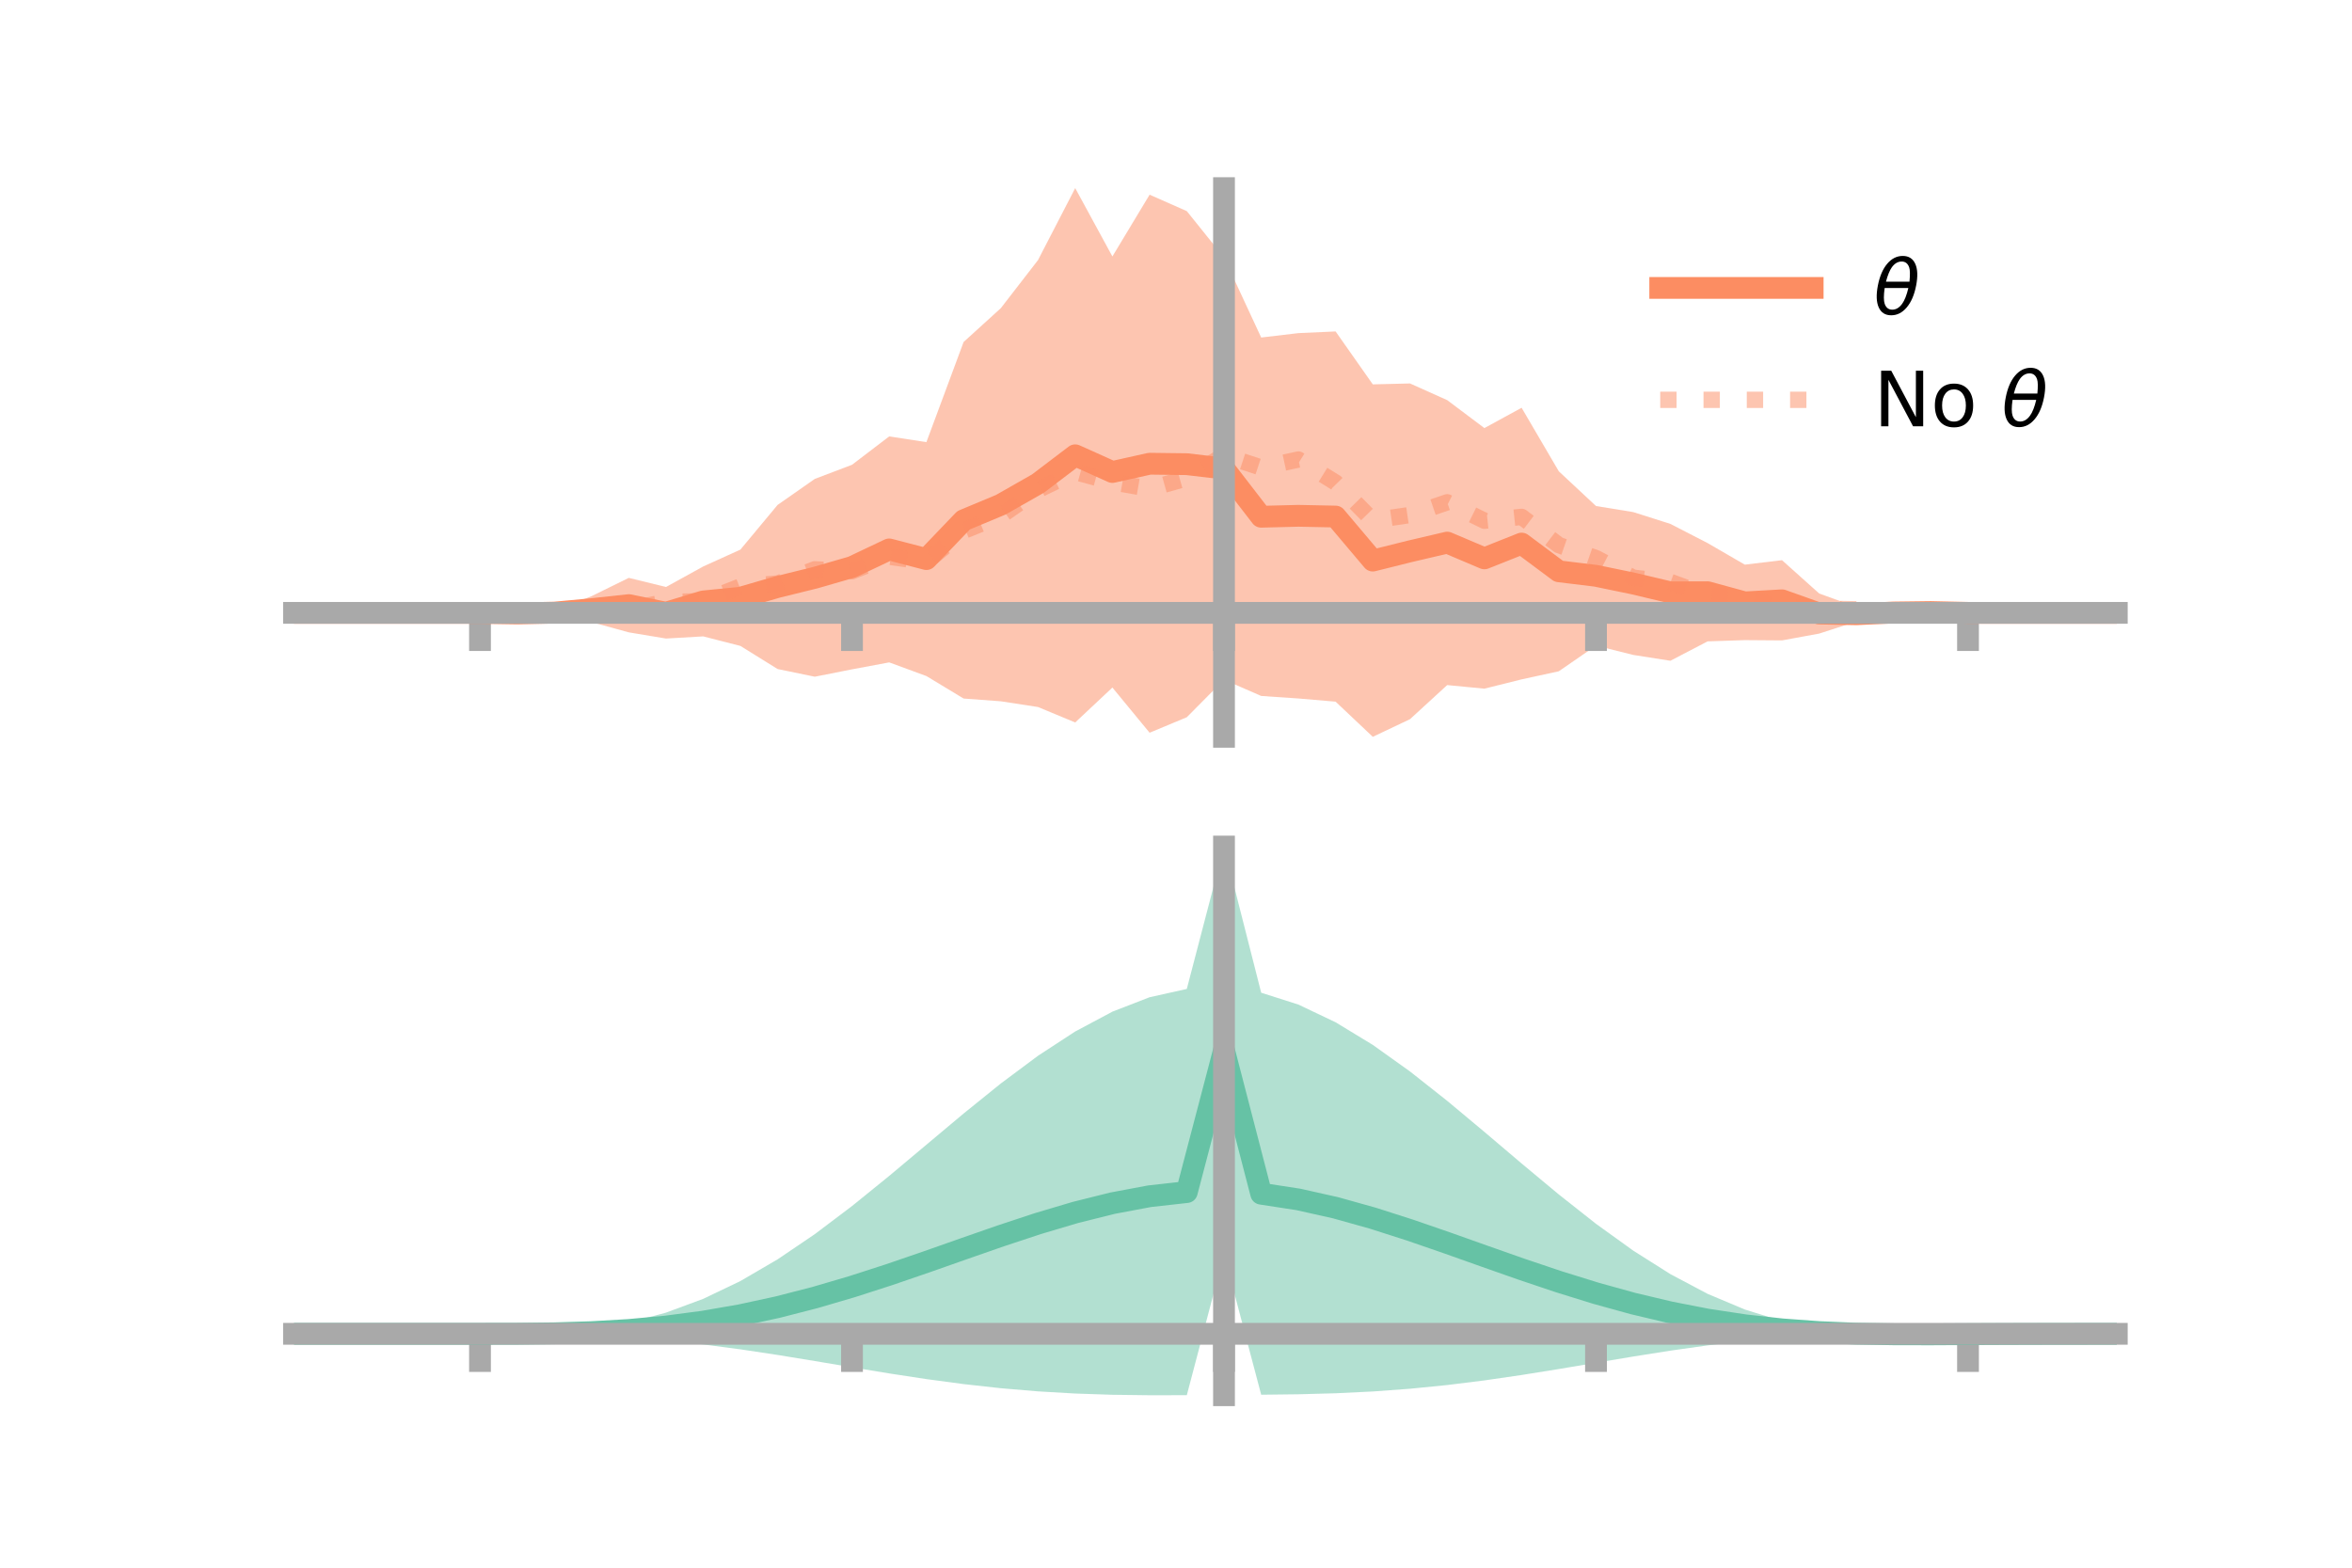
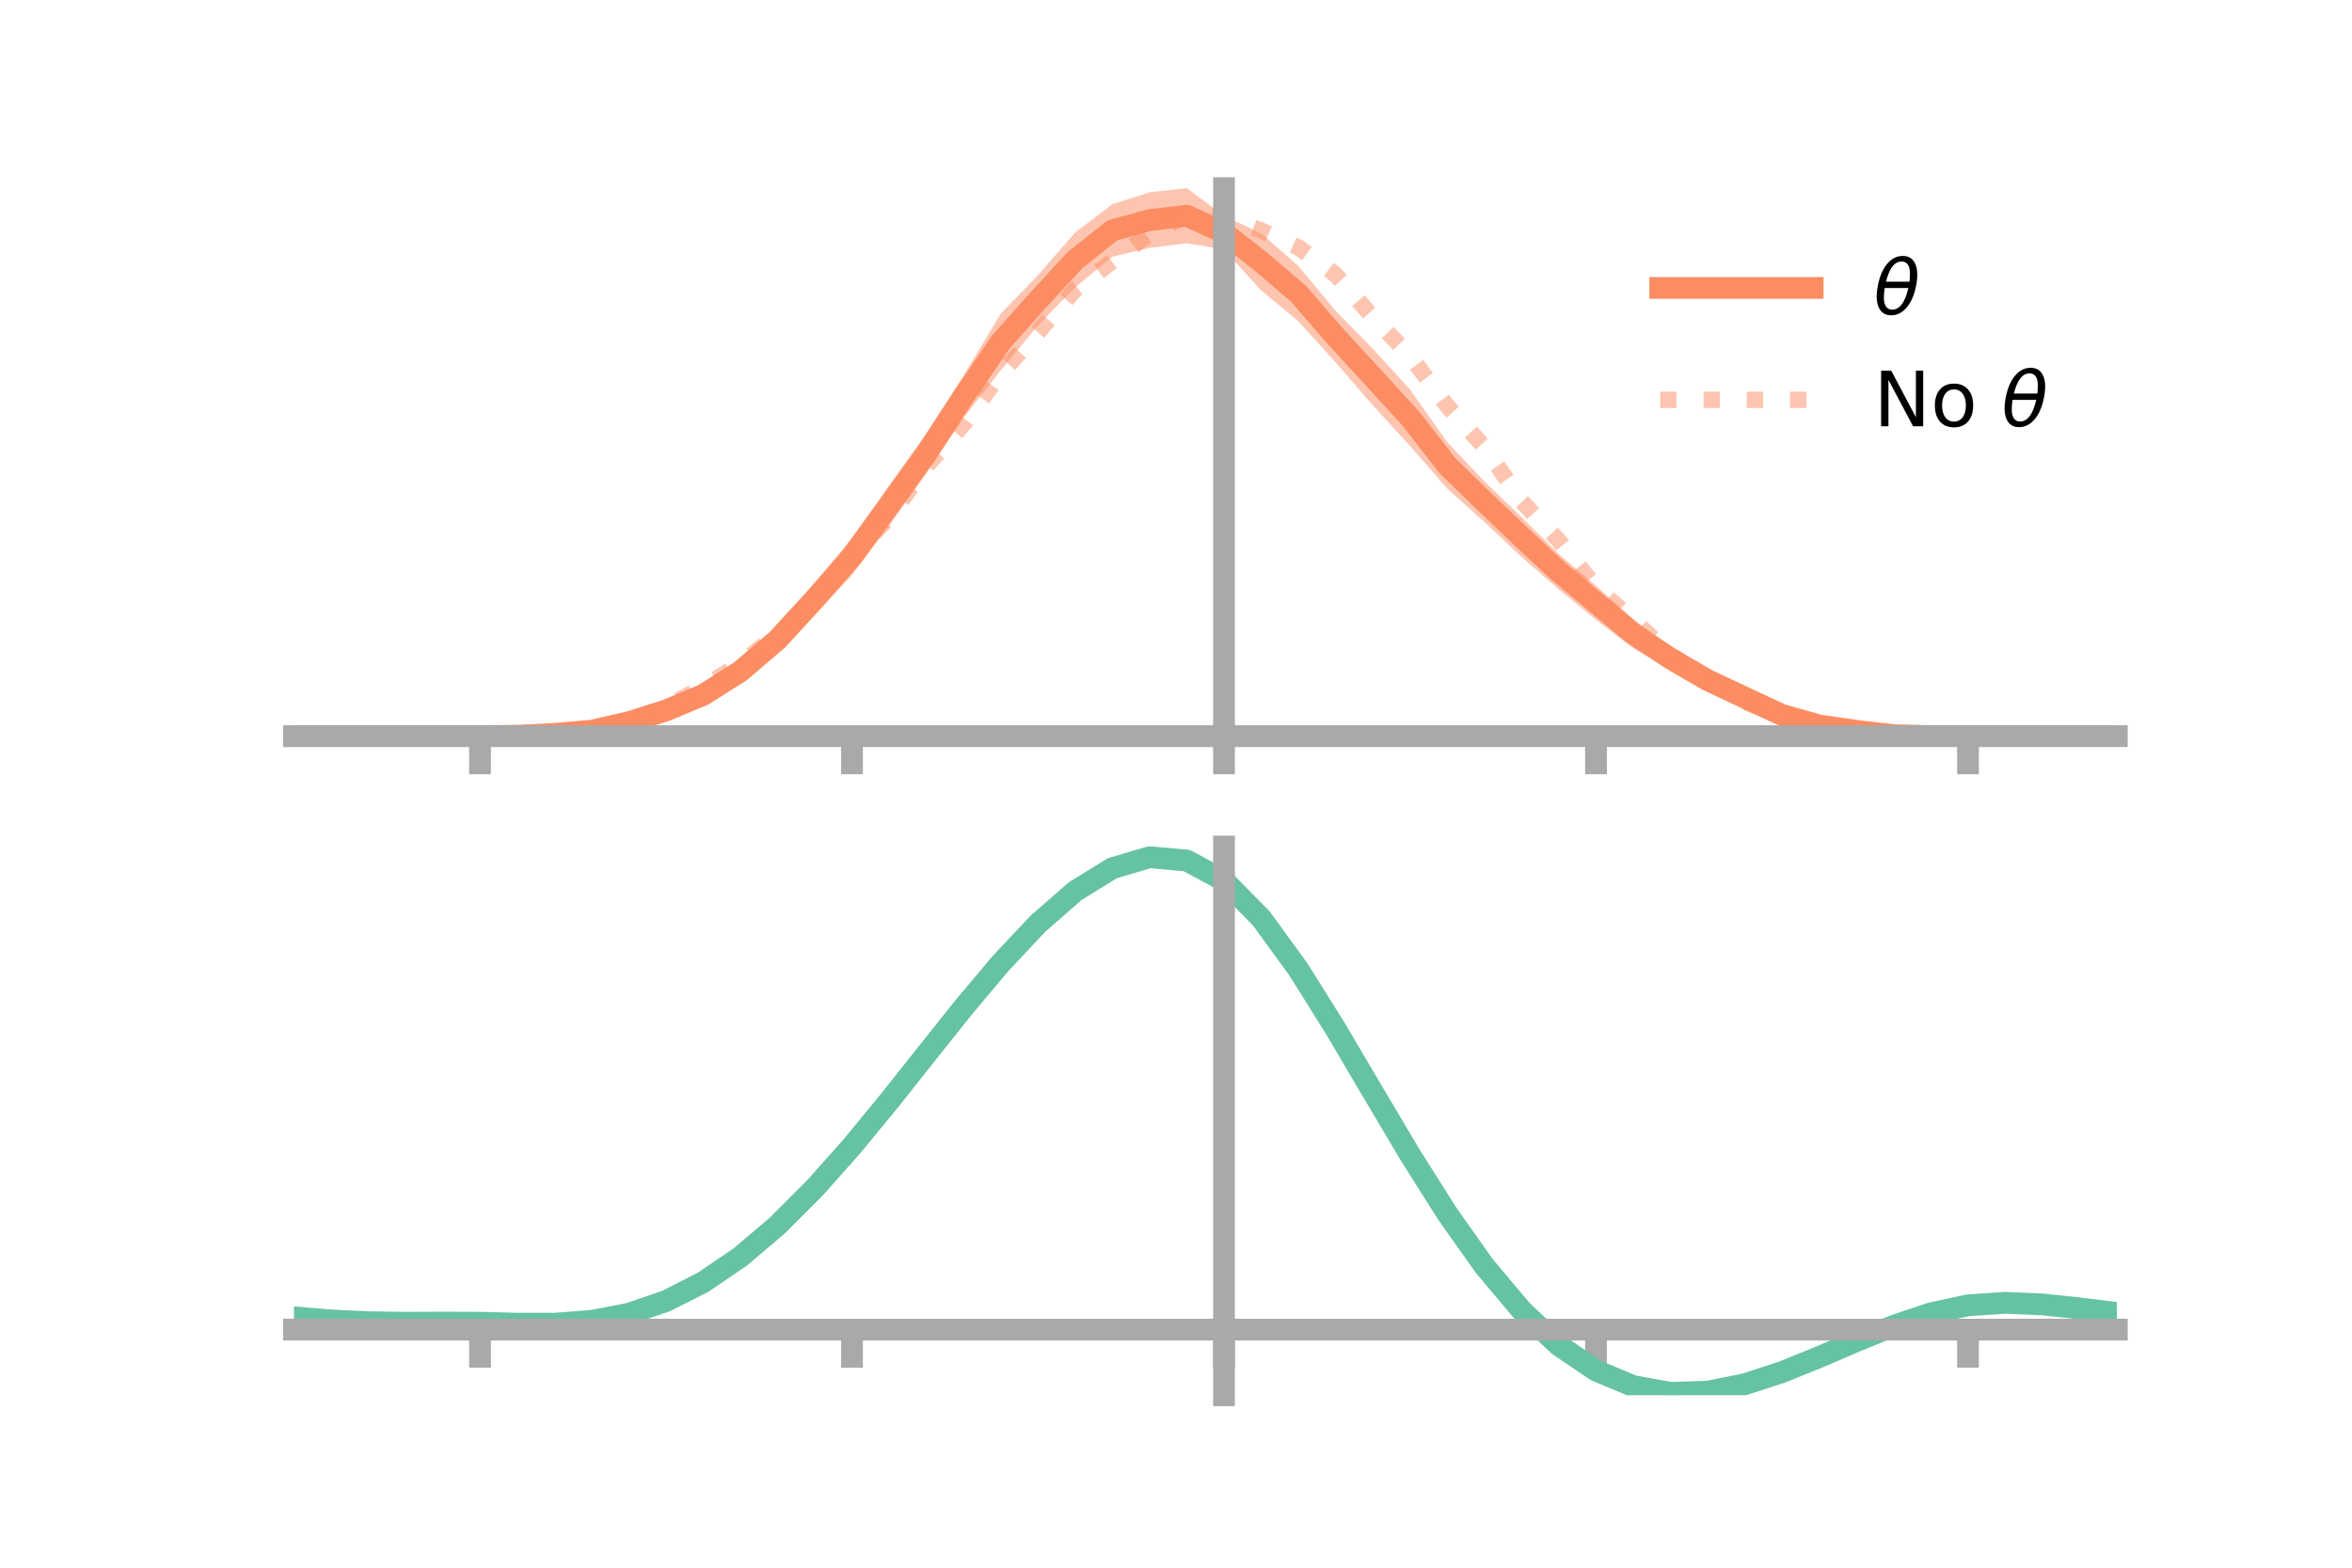
<svg xmlns="http://www.w3.org/2000/svg" xmlns:xlink="http://www.w3.org/1999/xlink" height="144pt" version="1.1" viewBox="0 0 216 144" width="216pt">
  <defs>
    <style type="text/css">*{stroke-linecap:butt;stroke-linejoin:round;}</style>
  </defs>
  <g id="figure_1">
    <g id="patch_1">
      <path d="M 0 144  L 216 144  L 216 0  L 0 0  z " style="fill:none;" />
    </g>
    <g id="axes_1">
      <g id="patch_2">
        <path d="M 27 67.68  L 194.4 67.68  L 194.4 17.28  L 27 17.28  z " style="fill:none;" />
      </g>
      <g id="PolyCollection_1">
-         <path clip-path="url(#p35b245cfb8)" d="M 27 56.294  L 27 56.294  L 30.416 56.294  L 33.833 56.294  L 37.249 56.294  L 40.665 56.294  L 44.082 56.294  L 47.498 55.97  L 50.914 56.107  L 54.331 54.758  L 57.747 53.08  L 61.163 53.918  L 64.58 52.034  L 67.996 50.484  L 71.412 46.379  L 74.829 43.99  L 78.245 42.692  L 81.661 40.087  L 85.078 40.613  L 88.494 31.415  L 91.91 28.309  L 95.327 23.891  L 98.743 17.28  L 102.159 23.557  L 105.576 17.884  L 108.992 19.392  L 112.408 23.647  L 115.824 31.003  L 119.241 30.598  L 122.657 30.445  L 126.073 35.307  L 129.49 35.222  L 132.906 36.754  L 136.322 39.322  L 139.739 37.455  L 143.155 43.291  L 146.571 46.481  L 149.988 47.037  L 153.404 48.124  L 156.82 49.884  L 160.237 51.866  L 163.653 51.456  L 167.069 54.516  L 170.486 55.758  L 173.902 55.908  L 177.318 55.676  L 180.735 56.294  L 184.151 56.294  L 187.567 56.294  L 190.984 56.294  L 194.4 56.294  L 194.4 56.294  L 194.4 56.294  L 190.984 56.294  L 187.567 56.294  L 184.151 56.294  L 180.735 56.294  L 177.318 56.759  L 173.902 56.612  L 170.486 57.089  L 167.069 58.198  L 163.653 58.824  L 160.237 58.798  L 156.82 58.913  L 153.404 60.694  L 149.988 60.158  L 146.571 59.303  L 143.155 61.66  L 139.739 62.404  L 136.322 63.257  L 132.906 62.928  L 129.49 66.06  L 126.073 67.68  L 122.657 64.451  L 119.241 64.159  L 115.824 63.927  L 112.408 62.434  L 108.992 65.882  L 105.576 67.305  L 102.159 63.155  L 98.743 66.362  L 95.327 64.943  L 91.91 64.417  L 88.494 64.164  L 85.078 62.098  L 81.661 60.844  L 78.245 61.482  L 74.829 62.159  L 71.412 61.454  L 67.996 59.331  L 64.58 58.455  L 61.163 58.653  L 57.747 58.085  L 54.331 57.147  L 50.914 56.435  L 47.498 56.728  L 44.082 56.294  L 40.665 56.294  L 37.249 56.294  L 33.833 56.294  L 30.416 56.294  L 27 56.294  z " style="fill:#fc8d62;fill-opacity:0.5;" />
+         <path clip-path="url(#p8cae2760f7)" d="M 27 67.619  L 27 67.619  L 30.416 67.619  L 33.833 67.619  L 37.249 67.619  L 40.665 67.619  L 44.082 67.618  L 47.498 67.522  L 50.914 67.272  L 54.331 66.878  L 57.747 65.952  L 61.163 64.745  L 64.58 63.175  L 67.996 60.827  L 71.412 57.785  L 74.829 53.597  L 78.245 49.394  L 81.661 44.553  L 85.078 39.811  L 88.494 34.475  L 91.91 28.806  L 95.327 25.274  L 98.743 21.354  L 102.159 18.745  L 105.576 17.663  L 108.992 17.28  L 112.408 19.828  L 115.824 21.438  L 119.241 24.441  L 122.657 28.547  L 126.073 32.022  L 129.49 35.771  L 132.906 40.613  L 136.322 44.212  L 139.739 47.502  L 143.155 50.889  L 146.571 53.796  L 149.988 56.868  L 153.404 59.484  L 156.82 61.554  L 160.237 63.435  L 163.653 65.138  L 167.069 66.227  L 170.486 66.884  L 173.902 67.381  L 177.318 67.553  L 180.735 67.619  L 184.151 67.619  L 187.567 67.619  L 190.984 67.619  L 194.4 67.619  L 194.4 67.619  L 194.4 67.619  L 190.984 67.619  L 187.567 67.619  L 184.151 67.619  L 180.735 67.619  L 177.318 67.68  L 173.902 67.676  L 170.486 67.388  L 167.069 67.043  L 163.653 66.206  L 160.237 64.728  L 156.82 63.392  L 153.404 61.492  L 149.988 59.544  L 146.571 56.931  L 143.155 54.139  L 139.739 51.167  L 136.322 47.948  L 132.906 44.884  L 129.49 40.956  L 126.073 37.233  L 122.657 33.289  L 119.241 29.513  L 115.824 26.675  L 112.408 22.917  L 108.992 22.349  L 105.576 22.77  L 102.159 23.581  L 98.743 26.394  L 95.327 29.888  L 91.91 34.02  L 88.494 38.374  L 85.078 43.483  L 81.661 48.285  L 78.245 52.829  L 74.829 56.443  L 71.412 59.709  L 67.996 62.504  L 64.58 64.48  L 61.163 65.776  L 57.747 66.73  L 54.331 67.361  L 50.914 67.559  L 47.498 67.642  L 44.082 67.619  L 40.665 67.619  L 37.249 67.619  L 33.833 67.619  L 30.416 67.619  L 27 67.619  z " style="fill:#fc8d62;fill-opacity:0.5;" />
      </g>
      <g id="matplotlib.axis_1">
        <g id="xtick_1">
          <g id="line2d_1">
            <defs>
-               <path d="M 0 0  L 0 3.5  " id="me828ffd97d" style="stroke:#a9a9a9;stroke-width:2;" />
+               <path d="M 0 0  L 0 3.5  " id="m35d97a2d5f" style="stroke:#a9a9a9;stroke-width:2;" />
            </defs>
            <g>
-               <use style="fill:#a9a9a9;stroke:#a9a9a9;stroke-width:2;" x="44.082" xlink:href="#me828ffd97d" y="56.294" />
+               <use style="fill:#a9a9a9;stroke:#a9a9a9;stroke-width:2;" x="44.082" xlink:href="#m35d97a2d5f" y="67.619" />
            </g>
          </g>
        </g>
        <g id="xtick_2">
          <g id="line2d_2">
            <g>
-               <use style="fill:#a9a9a9;stroke:#a9a9a9;stroke-width:2;" x="78.245" xlink:href="#me828ffd97d" y="56.294" />
+               <use style="fill:#a9a9a9;stroke:#a9a9a9;stroke-width:2;" x="78.245" xlink:href="#m35d97a2d5f" y="67.619" />
            </g>
          </g>
        </g>
        <g id="xtick_3">
          <g id="line2d_3">
            <g>
-               <use style="fill:#a9a9a9;stroke:#a9a9a9;stroke-width:2;" x="112.408" xlink:href="#me828ffd97d" y="56.294" />
+               <use style="fill:#a9a9a9;stroke:#a9a9a9;stroke-width:2;" x="112.408" xlink:href="#m35d97a2d5f" y="67.619" />
            </g>
          </g>
        </g>
        <g id="xtick_4">
          <g id="line2d_4">
            <g>
-               <use style="fill:#a9a9a9;stroke:#a9a9a9;stroke-width:2;" x="146.571" xlink:href="#me828ffd97d" y="56.294" />
+               <use style="fill:#a9a9a9;stroke:#a9a9a9;stroke-width:2;" x="146.571" xlink:href="#m35d97a2d5f" y="67.619" />
            </g>
          </g>
        </g>
        <g id="xtick_5">
          <g id="line2d_5">
            <g>
-               <use style="fill:#a9a9a9;stroke:#a9a9a9;stroke-width:2;" x="180.735" xlink:href="#me828ffd97d" y="56.294" />
+               <use style="fill:#a9a9a9;stroke:#a9a9a9;stroke-width:2;" x="180.735" xlink:href="#m35d97a2d5f" y="67.619" />
            </g>
          </g>
        </g>
      </g>
      <g id="matplotlib.axis_2" />
      <g id="line2d_6">
-         <path clip-path="url(#p35b245cfb8)" d="M 27 56.294  L 30.416 56.294  L 33.833 56.294  L 37.249 56.294  L 40.665 56.294  L 44.082 56.294  L 47.498 56.349  L 50.914 56.271  L 54.331 55.953  L 57.747 55.583  L 61.163 56.285  L 64.58 55.245  L 67.996 54.907  L 71.412 53.916  L 74.829 53.074  L 78.245 52.087  L 81.661 50.466  L 85.078 51.356  L 88.494 47.79  L 91.91 46.363  L 95.327 44.417  L 98.743 41.821  L 102.159 43.356  L 105.576 42.595  L 108.992 42.637  L 112.408 43.04  L 115.824 47.465  L 119.241 47.379  L 122.657 47.448  L 126.073 51.493  L 129.49 50.641  L 132.906 49.841  L 136.322 51.29  L 139.739 49.93  L 143.155 52.476  L 146.571 52.892  L 149.988 53.598  L 153.404 54.409  L 156.82 54.398  L 160.237 55.332  L 163.653 55.14  L 167.069 56.357  L 170.486 56.423  L 173.902 56.26  L 177.318 56.217  L 180.735 56.294  L 184.151 56.294  L 187.567 56.294  L 190.984 56.294  L 194.4 56.294  " style="fill:none;stroke:#fc8d62;stroke-linecap:square;stroke-width:2;" />
+         <path clip-path="url(#p8cae2760f7)" d="M 27 67.619  L 30.416 67.619  L 33.833 67.619  L 37.249 67.619  L 40.665 67.619  L 44.082 67.619  L 47.498 67.582  L 50.914 67.416  L 54.331 67.119  L 57.747 66.341  L 61.163 65.261  L 64.58 63.828  L 67.996 61.666  L 71.412 58.747  L 74.829 55.02  L 78.245 51.111  L 81.661 46.419  L 85.078 41.647  L 88.494 36.425  L 91.91 31.413  L 95.327 27.581  L 98.743 23.874  L 102.159 21.163  L 105.576 20.216  L 108.992 19.814  L 112.408 21.372  L 115.824 24.057  L 119.241 26.977  L 122.657 30.918  L 126.073 34.628  L 129.49 38.364  L 132.906 42.749  L 136.322 46.08  L 139.739 49.334  L 143.155 52.514  L 146.571 55.363  L 149.988 58.206  L 153.404 60.488  L 156.82 62.473  L 160.237 64.081  L 163.653 65.672  L 167.069 66.635  L 170.486 67.136  L 173.902 67.528  L 177.318 67.617  L 180.735 67.619  L 184.151 67.619  L 187.567 67.619  L 190.984 67.619  L 194.4 67.619  " style="fill:none;stroke:#fc8d62;stroke-linecap:square;stroke-width:2;" />
      </g>
      <g id="line2d_7">
-         <path clip-path="url(#p35b245cfb8)" d="M 27 56.294  L 30.416 56.294  L 33.833 56.294  L 37.249 56.294  L 40.665 56.294  L 44.082 56.294  L 47.498 56.288  L 50.914 56.353  L 54.331 56.288  L 57.747 55.96  L 61.163 55.292  L 64.58 55.222  L 67.996 53.87  L 71.412 53.599  L 74.829 52.294  L 78.245 52.472  L 81.661 51.139  L 85.078 51.616  L 88.494 48.765  L 91.91 47.38  L 95.327 45.009  L 98.743 43.356  L 102.159 44.294  L 105.576 44.895  L 108.992 43.935  L 112.408 41.821  L 115.824 42.95  L 119.241 42.211  L 122.657 44.323  L 126.073 47.802  L 129.49 47.305  L 132.906 46.139  L 136.322 47.831  L 139.739 47.477  L 143.155 50.071  L 146.571 51.263  L 149.988 53.064  L 153.404 53.45  L 156.82 54.703  L 160.237 54.871  L 163.653 55.797  L 167.069 55.902  L 170.486 55.969  L 173.902 56.147  L 177.318 56.286  L 180.735 56.294  L 184.151 56.294  L 187.567 56.294  L 190.984 56.294  L 194.4 56.294  " style="fill:none;stroke:#fc8d62;stroke-dasharray:1.5,2.475;stroke-dashoffset:0;stroke-opacity:0.5;stroke-width:1.5;" />
+         <path clip-path="url(#p8cae2760f7)" d="M 27 67.619  L 30.416 67.619  L 33.833 67.619  L 37.249 67.619  L 40.665 67.619  L 44.082 67.619  L 47.498 67.573  L 50.914 67.4  L 54.331 66.966  L 57.747 66.223  L 61.163 64.928  L 64.58 63.123  L 67.996 60.96  L 71.412 58.248  L 74.829 55.176  L 78.245 51.008  L 81.661 47.547  L 85.078 42.818  L 88.494 38.961  L 91.91 34.314  L 95.327 30.51  L 98.743 26.592  L 102.159 24.003  L 105.576 21.47  L 108.992 19.814  L 112.408 19.954  L 115.824 21.171  L 119.241 22.723  L 122.657 25.225  L 126.073 29.133  L 129.49 32.676  L 132.906 37.289  L 136.322 41.053  L 139.739 46.037  L 143.155 49.658  L 146.571 53.96  L 149.988 56.965  L 153.404 60.112  L 156.82 62.545  L 160.237 64.471  L 163.653 65.768  L 167.069 66.654  L 170.486 67.25  L 173.902 67.531  L 177.318 67.624  L 180.735 67.619  L 184.151 67.619  L 187.567 67.619  L 190.984 67.619  L 194.4 67.619  " style="fill:none;stroke:#fc8d62;stroke-dasharray:1.5,2.475;stroke-dashoffset:0;stroke-opacity:0.5;stroke-width:1.5;" />
      </g>
      <g id="patch_3">
        <path d="M 112.408 67.68  L 112.408 17.28  " style="fill:none;stroke:#a9a9a9;stroke-linecap:square;stroke-linejoin:miter;stroke-width:2;" />
      </g>
      <g id="patch_4">
        <path d="M 194.4 67.68  L 194.4 17.28  " style="fill:none;" />
      </g>
      <g id="patch_5">
-         <path d="M 27 56.294  L 194.4 56.294  " style="fill:none;stroke:#a9a9a9;stroke-linecap:square;stroke-linejoin:miter;stroke-width:2;" />
+         <path d="M 27 67.619  L 194.4 67.619  " style="fill:none;stroke:#a9a9a9;stroke-linecap:square;stroke-linejoin:miter;stroke-width:2;" />
      </g>
      <g id="patch_6">
        <path d="M 27 17.28  L 194.4 17.28  " style="fill:none;" />
      </g>
      <g id="legend_1">
        <g id="line2d_8">
          <path d="M 152.47 26.449  L 166.47 26.449  " style="fill:none;stroke:#fc8d62;stroke-linecap:square;stroke-width:2;" />
        </g>
        <g id="line2d_9" />
        <g id="text_1">
          <g transform="translate(172.07 28.89891)scale(0.07 -0.07)">
            <defs>
              <path d="M 45.516 34.672  L 14.453 34.672  Q 12.359 20.062 14.5 13.875  Q 17.188 6.25 24.469 6.25  Q 31.781 6.25 37.359 13.922  Q 42.234 20.656 45.516 34.672  z M 47.016 42.969  Q 48.344 56.844 46.625 61.719  Q 43.953 69.438 36.766 69.438  Q 29.297 69.438 23.828 61.812  Q 19.531 55.672 16.156 42.969  z M 38.188 76.766  Q 49.906 76.766 54.594 66.406  Q 59.281 56.109 55.719 37.844  Q 52.203 19.625 43.453 9.281  Q 34.766 -1.125 23.047 -1.125  Q 11.281 -1.125 6.641 9.281  Q 2 19.625 5.516 37.844  Q 9.078 56.109 17.719 66.406  Q 26.422 76.766 38.188 76.766  z " id="DejaVuSans-Oblique-952" />
            </defs>
            <use transform="translate(0 0.234375)" xlink:href="#DejaVuSans-Oblique-952" />
          </g>
        </g>
        <g id="line2d_10">
          <path d="M 152.47 36.724  L 166.47 36.724  " style="fill:none;stroke:#fc8d62;stroke-dasharray:1.5,2.475;stroke-dashoffset:0;stroke-opacity:0.5;stroke-width:1.5;" />
        </g>
        <g id="line2d_11" />
        <g id="text_2">
          <g transform="translate(172.07 39.17359)scale(0.07 -0.07)">
            <defs>
              <path d="M 9.812 72.906  L 23.094 72.906  L 55.422 11.922  L 55.422 72.906  L 64.984 72.906  L 64.984 0  L 51.703 0  L 19.391 60.984  L 19.391 0  L 9.812 0  z " id="DejaVuSans-78" />
              <path d="M 30.609 48.391  Q 23.391 48.391 19.188 42.75  Q 14.984 37.109 14.984 27.297  Q 14.984 17.484 19.156 11.844  Q 23.344 6.203 30.609 6.203  Q 37.797 6.203 41.984 11.859  Q 46.188 17.531 46.188 27.297  Q 46.188 37.016 41.984 42.703  Q 37.797 48.391 30.609 48.391  z M 30.609 56  Q 42.328 56 49.016 48.375  Q 55.719 40.766 55.719 27.297  Q 55.719 13.875 49.016 6.219  Q 42.328 -1.422 30.609 -1.422  Q 18.844 -1.422 12.172 6.219  Q 5.516 13.875 5.516 27.297  Q 5.516 40.766 12.172 48.375  Q 18.844 56 30.609 56  z " id="DejaVuSans-111" />
              <path id="DejaVuSans-32" />
            </defs>
            <use transform="translate(0 0.234375)" xlink:href="#DejaVuSans-78" />
            <use transform="translate(74.80469 0.234375)" xlink:href="#DejaVuSans-111" />
            <use transform="translate(135.9863 0.234375)" xlink:href="#DejaVuSans-32" />
            <use transform="translate(167.7734 0.234375)" xlink:href="#DejaVuSans-Oblique-952" />
          </g>
        </g>
      </g>
    </g>
    <g id="axes_2">
      <g id="patch_7">
        <path d="M 27 128.16  L 194.4 128.16  L 194.4 77.76  L 27 77.76  z " style="fill:none;" />
      </g>
      <g id="PolyCollection_2">
-         <path clip-path="url(#p7138ee25e6)" d="M 27 122.52  L 27 122.515  L 30.416 122.516  L 33.833 122.517  L 37.249 122.517  L 40.665 122.517  L 44.082 122.517  L 47.498 122.498  L 50.914 122.377  L 54.331 122.062  L 57.747 121.479  L 61.163 120.572  L 64.58 119.307  L 67.996 117.671  L 71.412 115.677  L 74.829 113.362  L 78.245 110.782  L 81.661 108.014  L 85.078 105.148  L 88.494 102.283  L 91.91 99.525  L 95.327 96.978  L 98.743 94.747  L 102.159 92.926  L 105.576 91.601  L 108.992 90.84  L 112.408 77.76  L 115.824 91.186  L 119.241 92.276  L 122.657 93.901  L 126.073 95.979  L 129.49 98.419  L 132.906 101.118  L 136.322 103.971  L 139.739 106.871  L 143.155 109.717  L 146.571 112.413  L 149.988 114.875  L 153.404 117.035  L 156.82 118.847  L 160.237 120.285  L 163.653 121.348  L 167.069 122.055  L 170.486 122.401  L 173.902 122.428  L 177.318 122.438  L 180.735 122.462  L 184.151 122.483  L 187.567 122.498  L 190.984 122.507  L 194.4 122.512  L 194.4 122.525  L 194.4 122.525  L 190.984 122.535  L 187.567 122.555  L 184.151 122.587  L 180.735 122.638  L 177.318 122.698  L 173.902 122.695  L 170.486 122.602  L 167.069 122.664  L 163.653 122.871  L 160.237 123.18  L 156.82 123.582  L 153.404 124.064  L 149.988 124.604  L 146.571 125.177  L 143.155 125.753  L 139.739 126.301  L 136.322 126.798  L 132.906 127.223  L 129.49 127.563  L 126.073 127.814  L 122.657 127.979  L 119.241 128.071  L 115.824 128.112  L 112.408 115.197  L 108.992 128.155  L 105.576 128.16  L 102.159 128.117  L 98.743 128.003  L 95.327 127.804  L 91.91 127.515  L 88.494 127.136  L 85.078 126.678  L 81.661 126.156  L 78.245 125.594  L 74.829 125.018  L 71.412 124.459  L 67.996 123.943  L 64.58 123.493  L 61.163 123.127  L 57.747 122.852  L 54.331 122.667  L 50.914 122.564  L 47.498 122.523  L 44.082 122.517  L 40.665 122.517  L 37.249 122.517  L 33.833 122.517  L 30.416 122.517  L 27 122.52  z " style="fill:#66c2a5;fill-opacity:0.5;" />
+         <path clip-path="url(#p83e89b5c08)" d="M 27 121.043  L 27 120.957  L 30.416 121.257  L 33.833 121.421  L 37.249 121.468  L 40.665 121.452  L 44.082 121.461  L 47.498 121.546  L 50.914 121.551  L 54.331 121.295  L 57.747 120.633  L 61.163 119.452  L 64.58 117.681  L 67.996 115.298  L 71.412 112.324  L 74.829 108.819  L 78.245 104.875  L 81.661 100.621  L 85.078 96.213  L 88.494 91.832  L 91.91 87.68  L 95.327 83.971  L 98.743 80.93  L 102.159 78.784  L 105.576 77.76  L 108.992 78.079  L 112.408 79.945  L 115.824 83.464  L 119.241 88.231  L 122.657 93.777  L 126.073 99.665  L 129.49 105.517  L 132.906 111.019  L 136.322 115.926  L 139.739 120.062  L 143.155 123.32  L 146.571 125.658  L 149.988 127.098  L 153.404 127.713  L 156.82 127.616  L 160.237 126.941  L 163.653 125.845  L 167.069 124.492  L 170.486 123.048  L 173.902 121.679  L 177.318 120.547  L 180.735 119.813  L 184.151 119.585  L 187.567 119.741  L 190.984 120.111  L 194.4 120.553  L 194.4 120.664  L 194.4 120.664  L 190.984 120.248  L 187.567 119.897  L 184.151 119.752  L 180.735 119.984  L 177.318 120.728  L 173.902 121.893  L 170.486 123.314  L 167.069 124.816  L 163.653 126.222  L 160.237 127.357  L 156.82 128.054  L 153.404 128.16  L 149.988 127.548  L 146.571 126.125  L 143.155 123.835  L 139.739 120.671  L 136.322 116.669  L 132.906 111.927  L 129.49 106.608  L 126.073 100.945  L 122.657 95.24  L 119.241 89.863  L 115.824 85.236  L 112.408 81.822  L 108.992 80.017  L 105.576 79.714  L 102.159 80.708  L 98.743 82.78  L 95.327 85.707  L 91.91 89.267  L 88.494 93.245  L 85.078 97.432  L 81.661 101.637  L 78.245 105.689  L 74.829 109.44  L 71.412 112.772  L 67.996 115.6  L 64.58 117.87  L 61.163 119.568  L 57.747 120.717  L 54.331 121.372  L 50.914 121.627  L 47.498 121.621  L 44.082 121.536  L 40.665 121.523  L 37.249 121.53  L 33.833 121.479  L 30.416 121.321  L 27 121.043  z " style="fill:#66c2a5;fill-opacity:0.5;" />
      </g>
      <g id="matplotlib.axis_3">
        <g id="xtick_6">
          <g id="line2d_12">
            <g>
-               <use style="fill:#a9a9a9;stroke:#a9a9a9;stroke-width:2;" x="44.082" xlink:href="#me828ffd97d" y="122.517" />
+               <use style="fill:#a9a9a9;stroke:#a9a9a9;stroke-width:2;" x="44.082" xlink:href="#m35d97a2d5f" y="122.134" />
            </g>
          </g>
        </g>
        <g id="xtick_7">
          <g id="line2d_13">
            <g>
-               <use style="fill:#a9a9a9;stroke:#a9a9a9;stroke-width:2;" x="78.245" xlink:href="#me828ffd97d" y="122.517" />
+               <use style="fill:#a9a9a9;stroke:#a9a9a9;stroke-width:2;" x="78.245" xlink:href="#m35d97a2d5f" y="122.134" />
            </g>
          </g>
        </g>
        <g id="xtick_8">
          <g id="line2d_14">
            <g>
-               <use style="fill:#a9a9a9;stroke:#a9a9a9;stroke-width:2;" x="112.408" xlink:href="#me828ffd97d" y="122.517" />
+               <use style="fill:#a9a9a9;stroke:#a9a9a9;stroke-width:2;" x="112.408" xlink:href="#m35d97a2d5f" y="122.134" />
            </g>
          </g>
        </g>
        <g id="xtick_9">
          <g id="line2d_15">
            <g>
-               <use style="fill:#a9a9a9;stroke:#a9a9a9;stroke-width:2;" x="146.571" xlink:href="#me828ffd97d" y="122.517" />
+               <use style="fill:#a9a9a9;stroke:#a9a9a9;stroke-width:2;" x="146.571" xlink:href="#m35d97a2d5f" y="122.134" />
            </g>
          </g>
        </g>
        <g id="xtick_10">
          <g id="line2d_16">
            <g>
-               <use style="fill:#a9a9a9;stroke:#a9a9a9;stroke-width:2;" x="180.735" xlink:href="#me828ffd97d" y="122.517" />
+               <use style="fill:#a9a9a9;stroke:#a9a9a9;stroke-width:2;" x="180.735" xlink:href="#m35d97a2d5f" y="122.134" />
            </g>
          </g>
        </g>
      </g>
      <g id="matplotlib.axis_4" />
      <g id="line2d_17">
-         <path clip-path="url(#p7138ee25e6)" d="M 27 122.517  L 30.416 122.517  L 33.833 122.517  L 37.249 122.517  L 40.665 122.517  L 44.082 122.517  L 47.498 122.51  L 50.914 122.47  L 54.331 122.365  L 57.747 122.165  L 61.163 121.85  L 64.58 121.4  L 67.996 120.807  L 71.412 120.068  L 74.829 119.19  L 78.245 118.188  L 81.661 117.085  L 85.078 115.913  L 88.494 114.71  L 91.91 113.52  L 95.327 112.391  L 98.743 111.375  L 102.159 110.521  L 105.576 109.88  L 108.992 109.498  L 112.408 96.478  L 115.824 109.649  L 119.241 110.174  L 122.657 110.94  L 126.073 111.896  L 129.49 112.991  L 132.906 114.17  L 136.322 115.384  L 139.739 116.586  L 143.155 117.735  L 146.571 118.795  L 149.988 119.74  L 153.404 120.549  L 156.82 121.214  L 160.237 121.732  L 163.653 122.109  L 167.069 122.359  L 170.486 122.502  L 173.902 122.562  L 177.318 122.568  L 180.735 122.55  L 184.151 122.535  L 187.567 122.526  L 190.984 122.521  L 194.4 122.518  " style="fill:none;stroke:#66c2a5;stroke-linecap:square;stroke-width:2;" />
+         <path clip-path="url(#p83e89b5c08)" d="M 27 121  L 30.416 121.289  L 33.833 121.45  L 37.249 121.499  L 40.665 121.487  L 44.082 121.498  L 47.498 121.584  L 50.914 121.589  L 54.331 121.334  L 57.747 120.675  L 61.163 119.51  L 64.58 117.775  L 67.996 115.449  L 71.412 112.548  L 74.829 109.129  L 78.245 105.282  L 81.661 101.129  L 85.078 96.822  L 88.494 92.538  L 91.91 88.474  L 95.327 84.839  L 98.743 81.855  L 102.159 79.746  L 105.576 78.737  L 108.992 79.048  L 112.408 80.884  L 115.824 84.35  L 119.241 89.047  L 122.657 94.509  L 126.073 100.305  L 129.49 106.063  L 132.906 111.473  L 136.322 116.298  L 139.739 120.366  L 143.155 123.578  L 146.571 125.891  L 149.988 127.323  L 153.404 127.937  L 156.82 127.835  L 160.237 127.149  L 163.653 126.034  L 167.069 124.654  L 170.486 123.181  L 173.902 121.786  L 177.318 120.637  L 180.735 119.898  L 184.151 119.668  L 187.567 119.819  L 190.984 120.179  L 194.4 120.608  " style="fill:none;stroke:#66c2a5;stroke-linecap:square;stroke-width:2;" />
      </g>
      <g id="patch_8">
        <path d="M 112.408 128.16  L 112.408 77.76  " style="fill:none;stroke:#a9a9a9;stroke-linecap:square;stroke-linejoin:miter;stroke-width:2;" />
      </g>
      <g id="patch_9">
        <path d="M 194.4 128.16  L 194.4 77.76  " style="fill:none;" />
      </g>
      <g id="patch_10">
-         <path d="M 27 122.517  L 194.4 122.517  " style="fill:none;stroke:#a9a9a9;stroke-linecap:square;stroke-linejoin:miter;stroke-width:2;" />
+         <path d="M 27 122.134  L 194.4 122.134  " style="fill:none;stroke:#a9a9a9;stroke-linecap:square;stroke-linejoin:miter;stroke-width:2;" />
      </g>
      <g id="patch_11">
        <path d="M 27 77.76  L 194.4 77.76  " style="fill:none;" />
      </g>
    </g>
  </g>
  <defs>
-     <clipPath id="p35b245cfb8">
+     <clipPath id="p8cae2760f7">
      <rect height="50.4" width="167.4" x="27" y="17.28" />
    </clipPath>
-     <clipPath id="p7138ee25e6">
+     <clipPath id="p83e89b5c08">
      <rect height="50.4" width="167.4" x="27" y="77.76" />
    </clipPath>
  </defs>
</svg>
